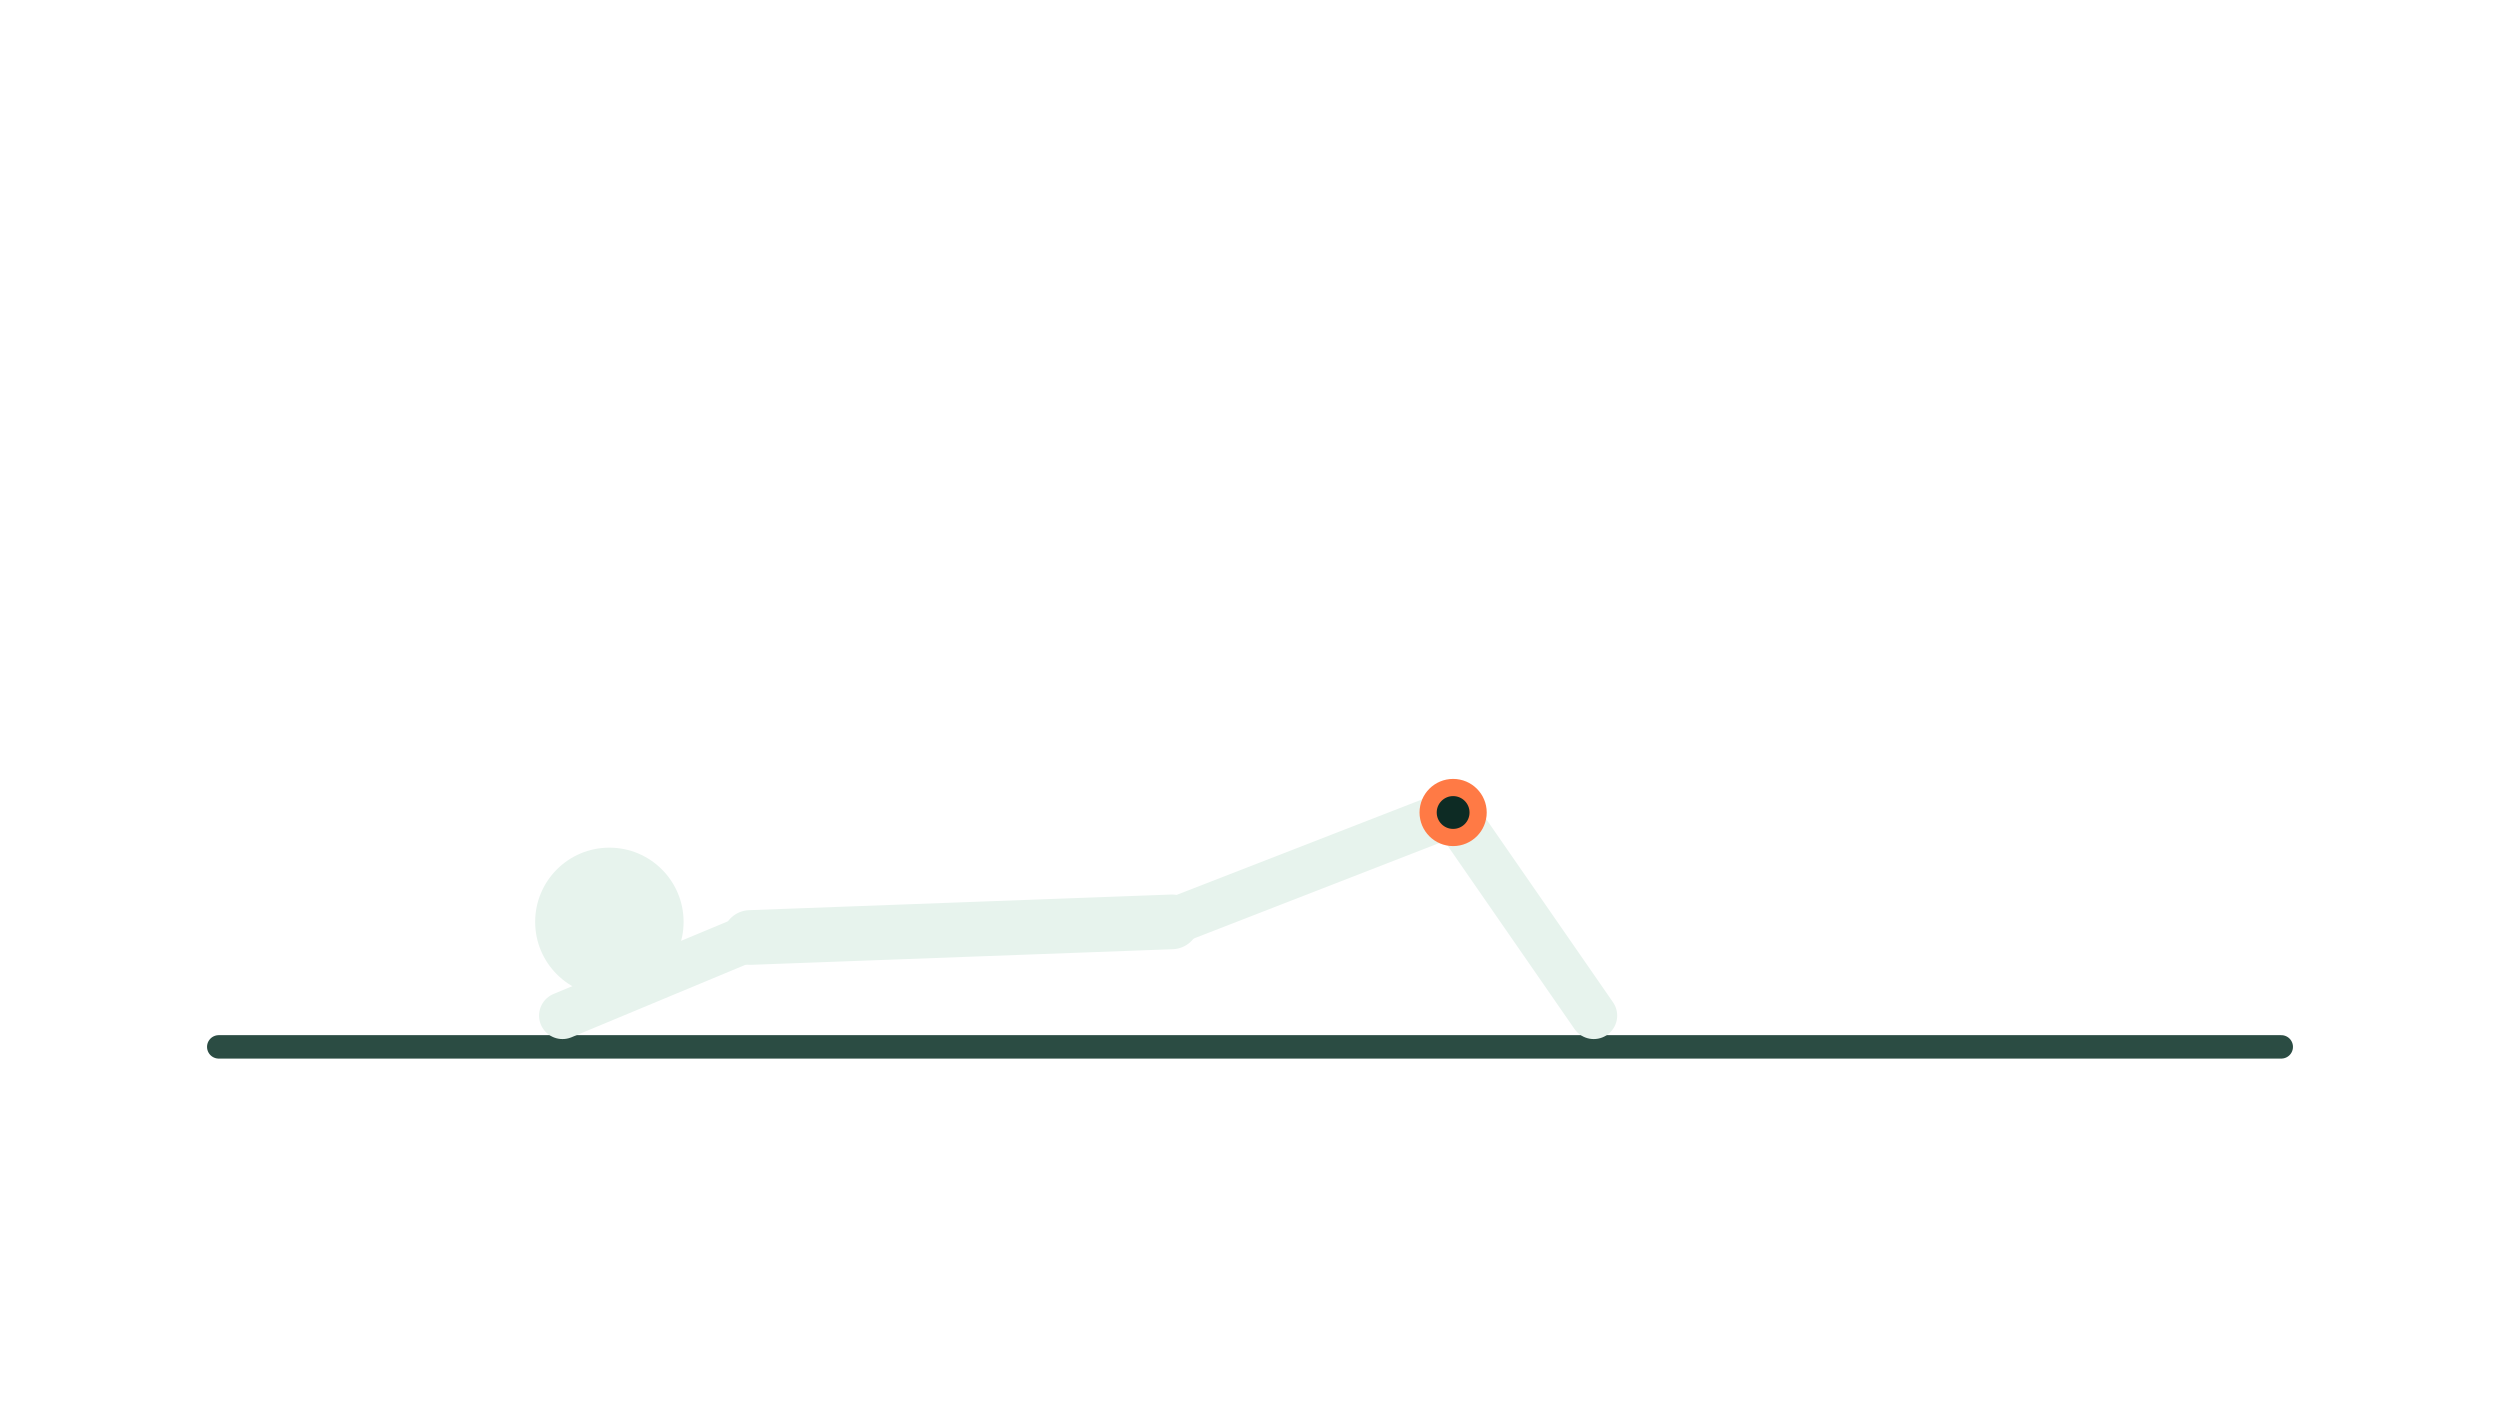
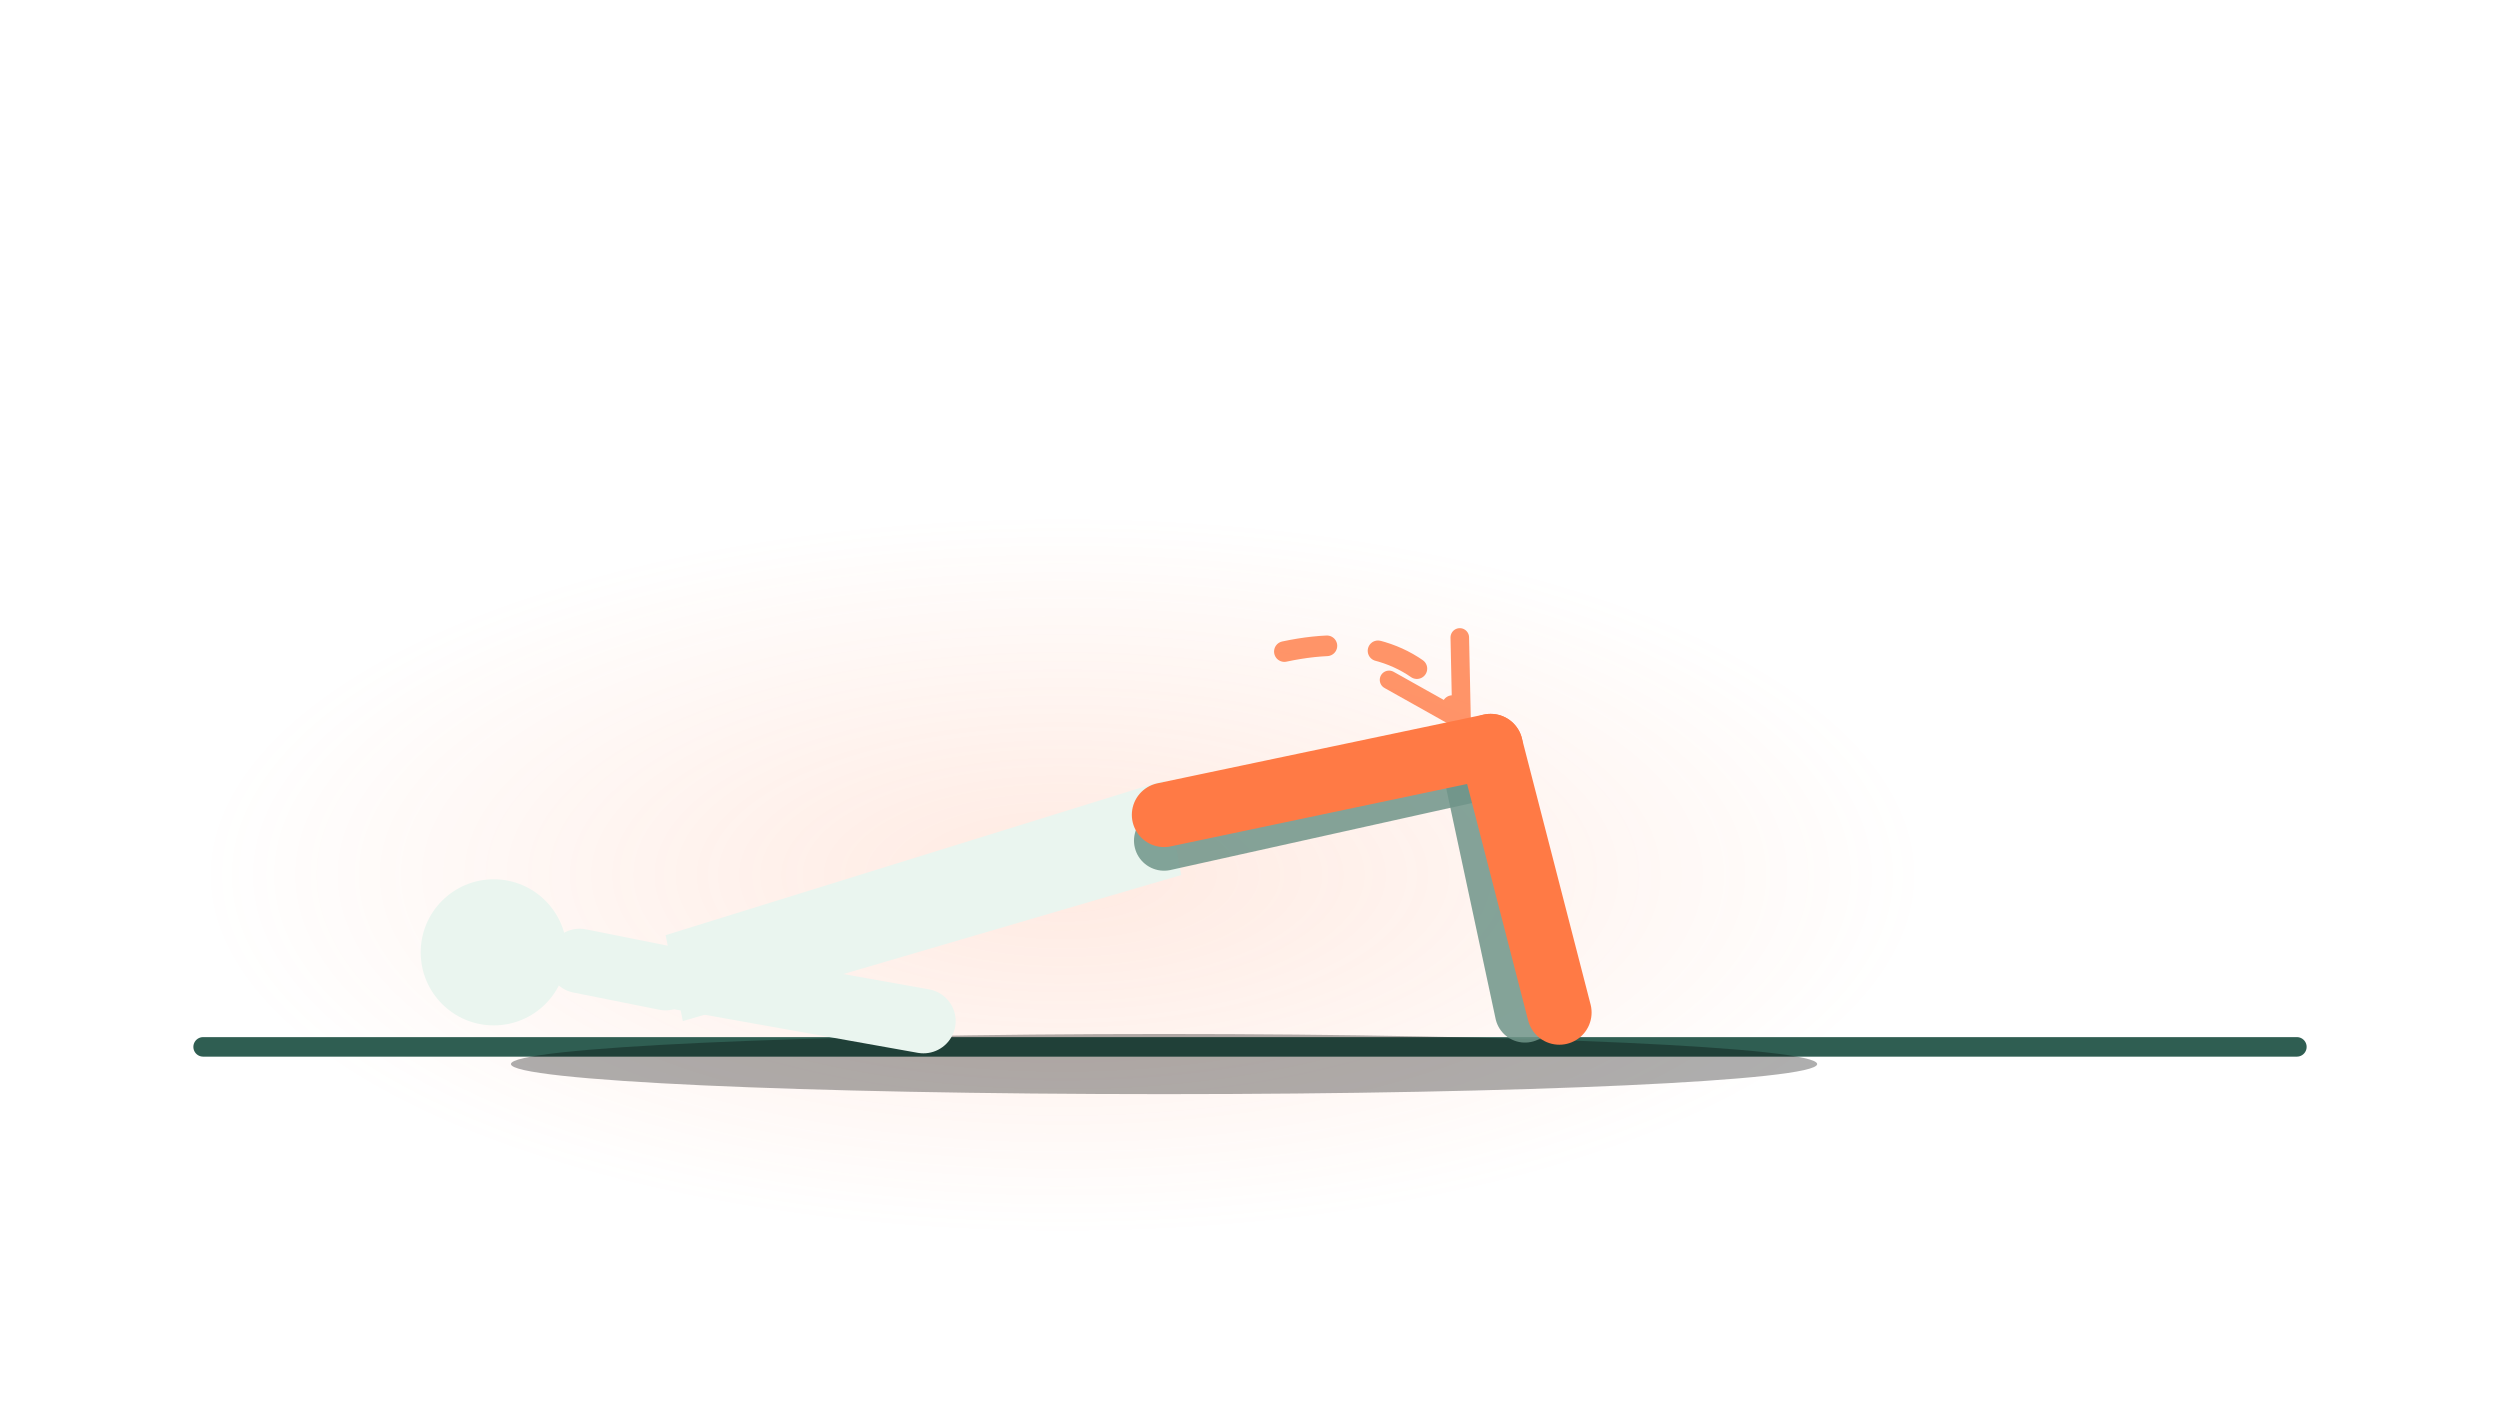
- <svg xmlns="http://www.w3.org/2000/svg" viewBox="0 0 320 180" width="320" height="180" role="img" aria-label="Glute bridge: heels down, lift the hips, squeeze, lower slowly">
+ <svg xmlns="http://www.w3.org/2000/svg" viewBox="0 0 320 180" width="320" height="180" role="img" aria-label="Glute bridge: heels down, lift the hips, squeeze the glutes, lower slowly">
+   <defs>
+     <marker id="a" viewBox="0 0 10 10" refX="7" refY="5" markerWidth="5" markerHeight="5" orient="auto-start-reverse">
+       <path d="M1 1 L8 5 L1 9" fill="none" stroke="#ff7a45" stroke-width="1.8" stroke-linecap="round" stroke-linejoin="round" />
+     </marker>
+     <radialGradient id="pool" cx="50%" cy="50%" r="50%">
+       <stop offset="0" stop-color="#ff7a45" stop-opacity=".16" />
+       <stop offset="1" stop-color="#ff7a45" stop-opacity="0" />
+     </radialGradient>
+   </defs>
  <style>
-   .f{fill:none;stroke:#e7f3ed;stroke-width:7;stroke-linecap:round;stroke-linejoin:round}
-   .l{fill:none;stroke:#e7f3ed;stroke-width:6;stroke-linecap:round;stroke-linejoin:round}
-   .ghost{fill:none;stroke:#7fa79a;stroke-width:3;stroke-linecap:round;stroke-dasharray:3 7;opacity:.55}
-   .head{fill:#e7f3ed;stroke:none}
-   .mat{stroke:#2b4c43;stroke-width:3;stroke-linecap:round}
-   .joint{fill:#0d2b24;stroke:#ff7a45;stroke-width:2.2}
-   .glow{fill:none;stroke:#ff7a45;stroke-width:3;stroke-linecap:round;opacity:.85}
+   .near{fill:none;stroke:#eaf5ef;stroke-width:7.5;stroke-linecap:round;stroke-linejoin:round}
+   .far{fill:none;stroke:#6f9488;stroke-width:7;stroke-linecap:round;stroke-linejoin:round;opacity:.85}
+   .move{fill:none;stroke:#ff7a45;stroke-width:7.5;stroke-linecap:round;stroke-linejoin:round}
+   .torso{fill:#eaf5ef;stroke:none}
+   .torsofar{fill:#6f9488;stroke:none;opacity:.9}
+   .head{fill:#eaf5ef;stroke:none}
+   .headfar{fill:#6f9488;stroke:none;opacity:.9}
+   .mat{stroke:#2f5e52;stroke-width:2.5;stroke-linecap:round}
+   .shadow{fill:#000000;opacity:.32}
+   .ref{fill:none;stroke:#6f9488;stroke-width:2.4;stroke-linecap:round;stroke-dasharray:4 7;opacity:.75}
+   .arc{fill:none;stroke:#ff7a45;stroke-width:2.4;stroke-linecap:round;stroke-dasharray:5 6;opacity:.8}
+   .glow{fill:none;stroke:#ff7a45;stroke-width:3;stroke-linecap:round;opacity:.8}
  g[data-o]{transform-box:view-box}
  @media (prefers-reduced-motion: reduce){ *{animation:none !important} }

  .hips{animation:hips 3.6s ease-in-out infinite}
-   @keyframes hips{0%,100%{transform:rotate(6deg)}50%{transform:rotate(-12deg)}}
+   @keyframes hips{0%,100%{transform:rotate(3deg)}50%{transform:rotate(-4deg)}}
</style>
-   <line class="mat" x1="28" y1="134" x2="292" y2="134" />
-   <line class="f" x1="96" y1="120" x2="150" y2="118" />
-   <circle class="head" cx="78" cy="118" r="9.5" />
-   <line class="l" x1="96" y1="120" x2="72" y2="130" />
-   <g data-o="1" style="transform-origin:150px 118px" class="hips">
-     <line class="l" x1="150" y1="118" x2="186" y2="104" />
-     <line class="l" x1="186" y1="104" x2="204" y2="130" />
-     <circle class="joint" cx="186" cy="104" r="3.2" />
+   <ellipse cx="136" cy="112" rx="110" ry="46" fill="url(#pool)" />
+   <line class="mat" x1="26" y1="134" x2="294" y2="134" />
+   <g transform="translate(160 134) scale(1.1) translate(-160 -134)">
+     <ellipse class="shadow" cx="150" cy="136" rx="76" ry="3.5" />
+     <g data-o="1" style="transform-origin:92px 126px" class="hips">
+       <path class="torso" d="M92 121 L150 103 L152 114 L94 131 Z" />
+       <line class="far" x1="150" y1="110" x2="186" y2="102" />
+       <line class="far" x1="186" y1="102" x2="192" y2="130" />
+       <line class="move" x1="150" y1="107" x2="188" y2="99" />
+       <line class="move" x1="188" y1="99" x2="196" y2="130" />
+       <line class="near" x1="94" y1="126" x2="122" y2="131" />
+     </g>
+     <line class="near" x1="92" y1="126" x2="82" y2="124" stroke-width="5" />
+     <circle class="head" cx="72" cy="123" r="8.5" />
+     <path class="arc" d="M164 88 q14 -3 20 7" marker-end="url(#a)">
+       <animate attributeName="opacity" values="0;.85;0" dur="3.6s" repeatCount="indefinite" />
+     </path>
  </g>
</svg>
